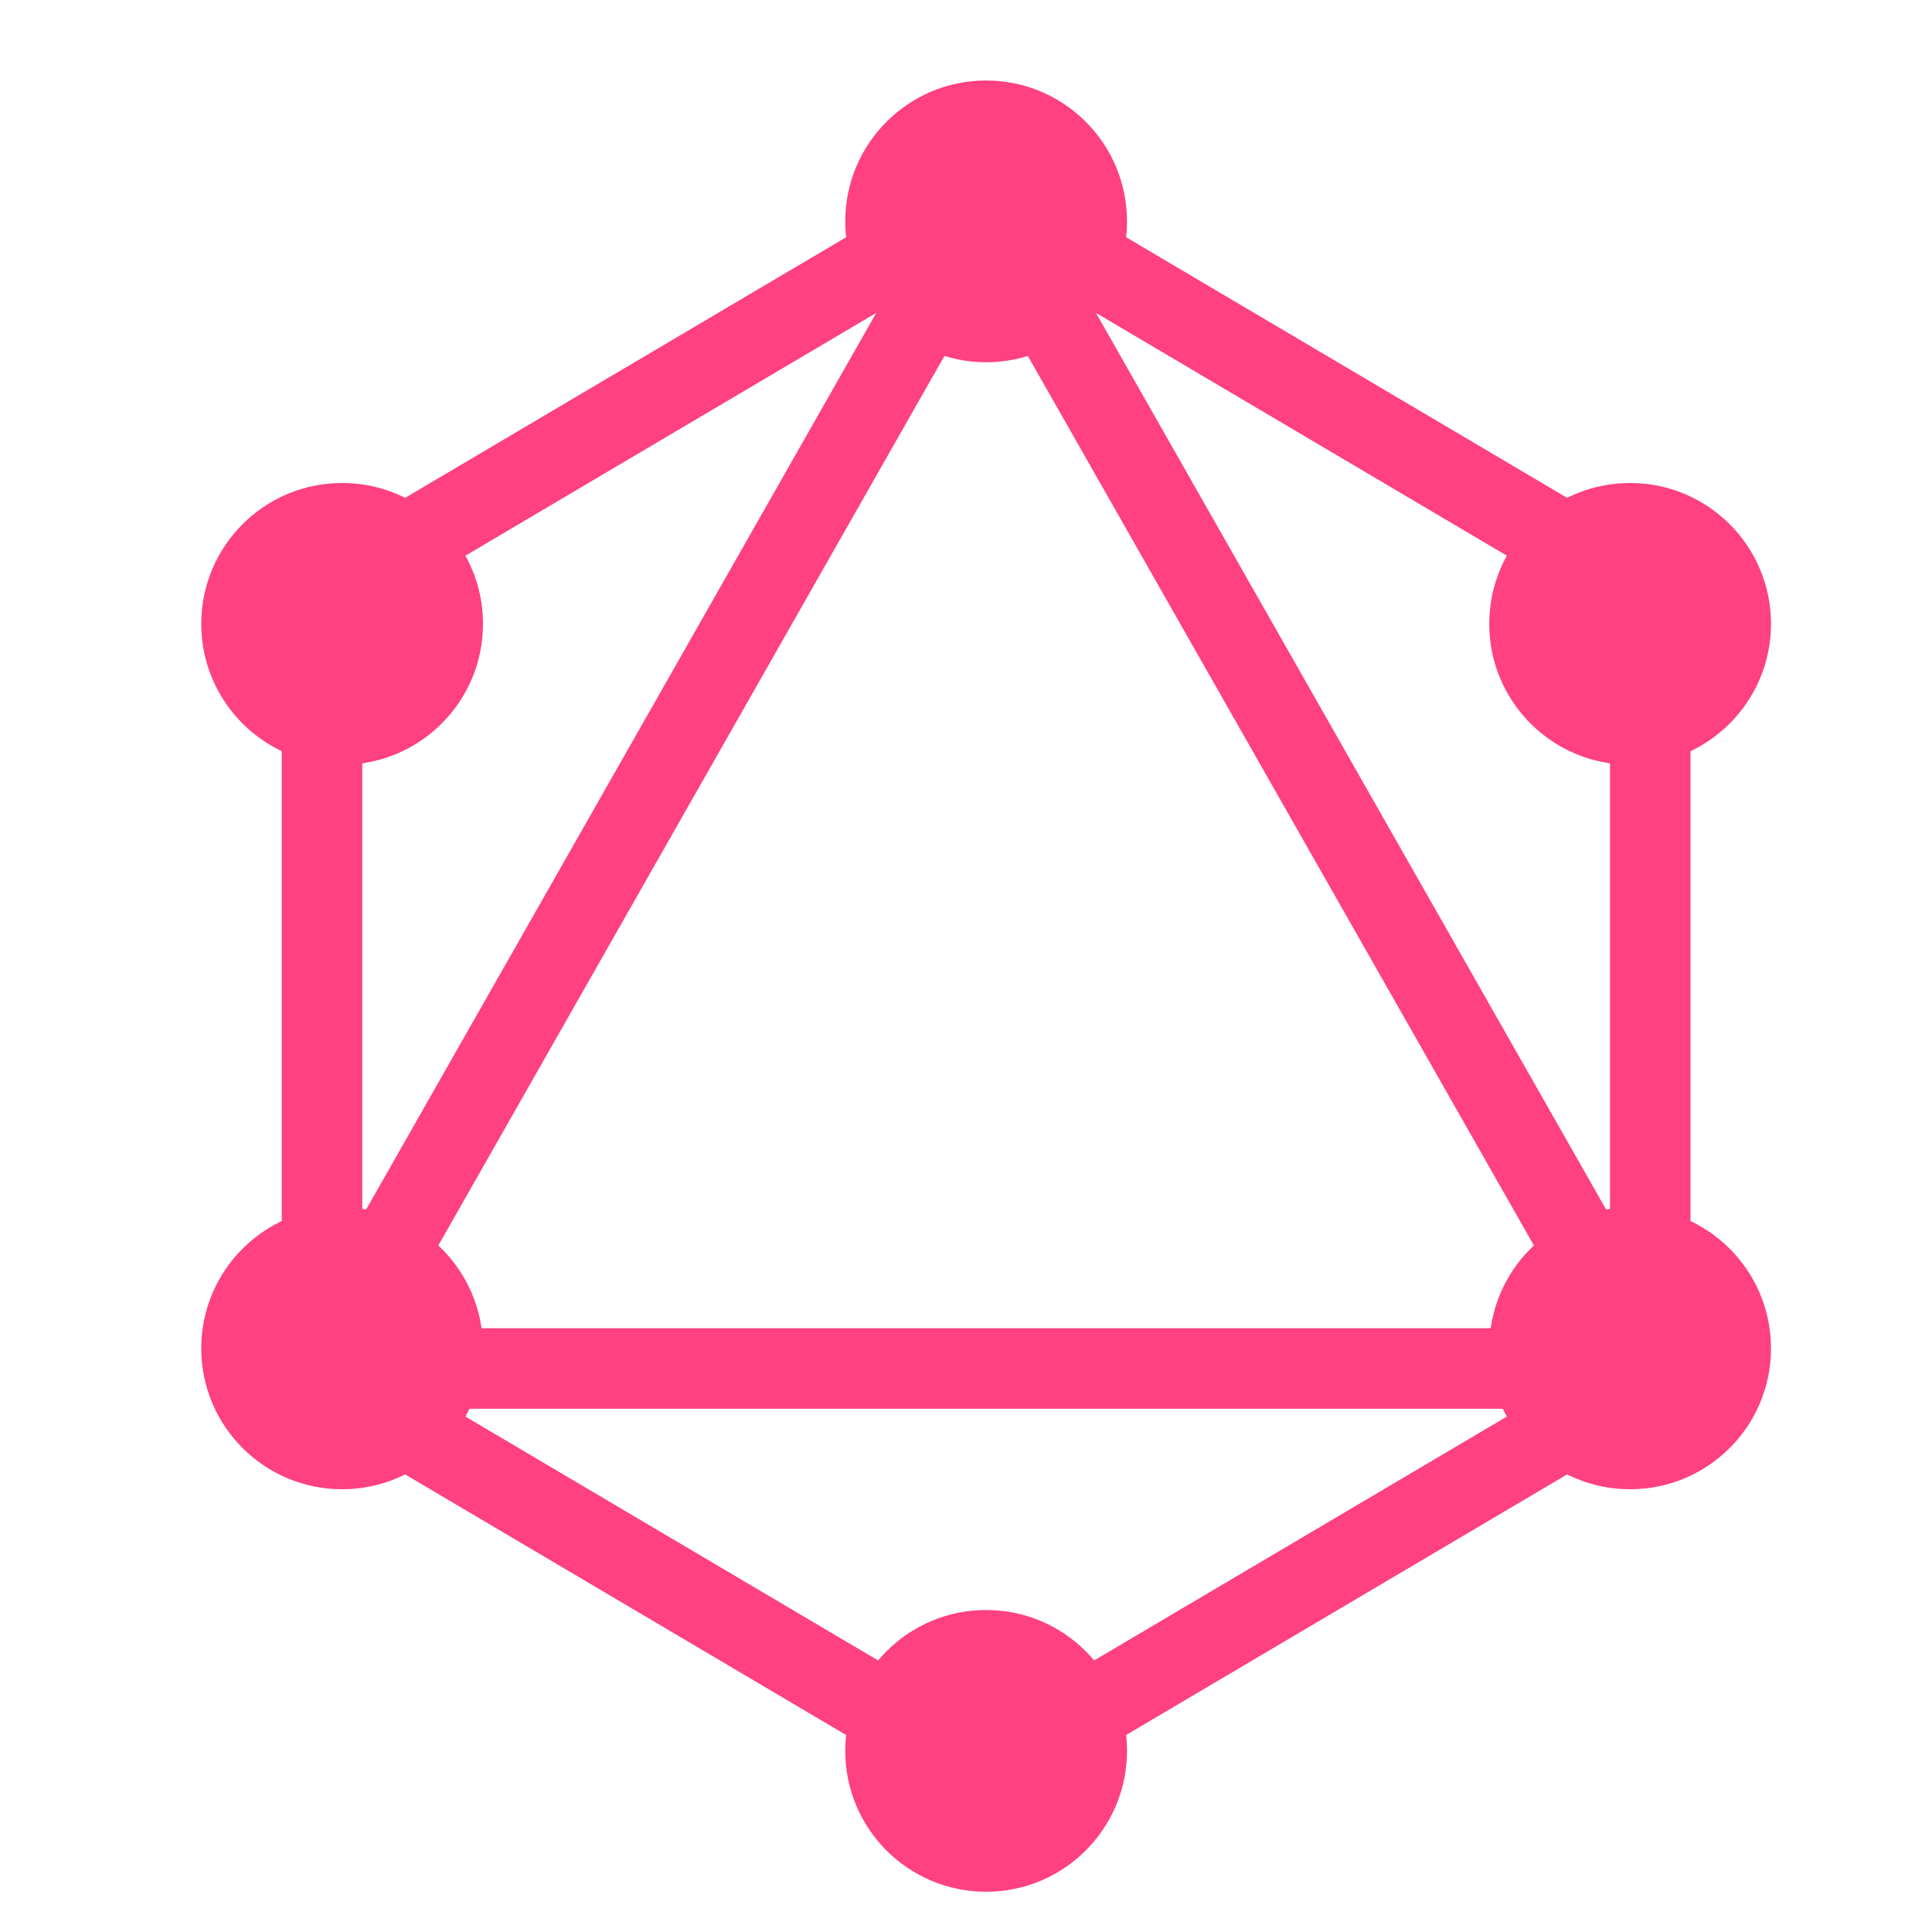
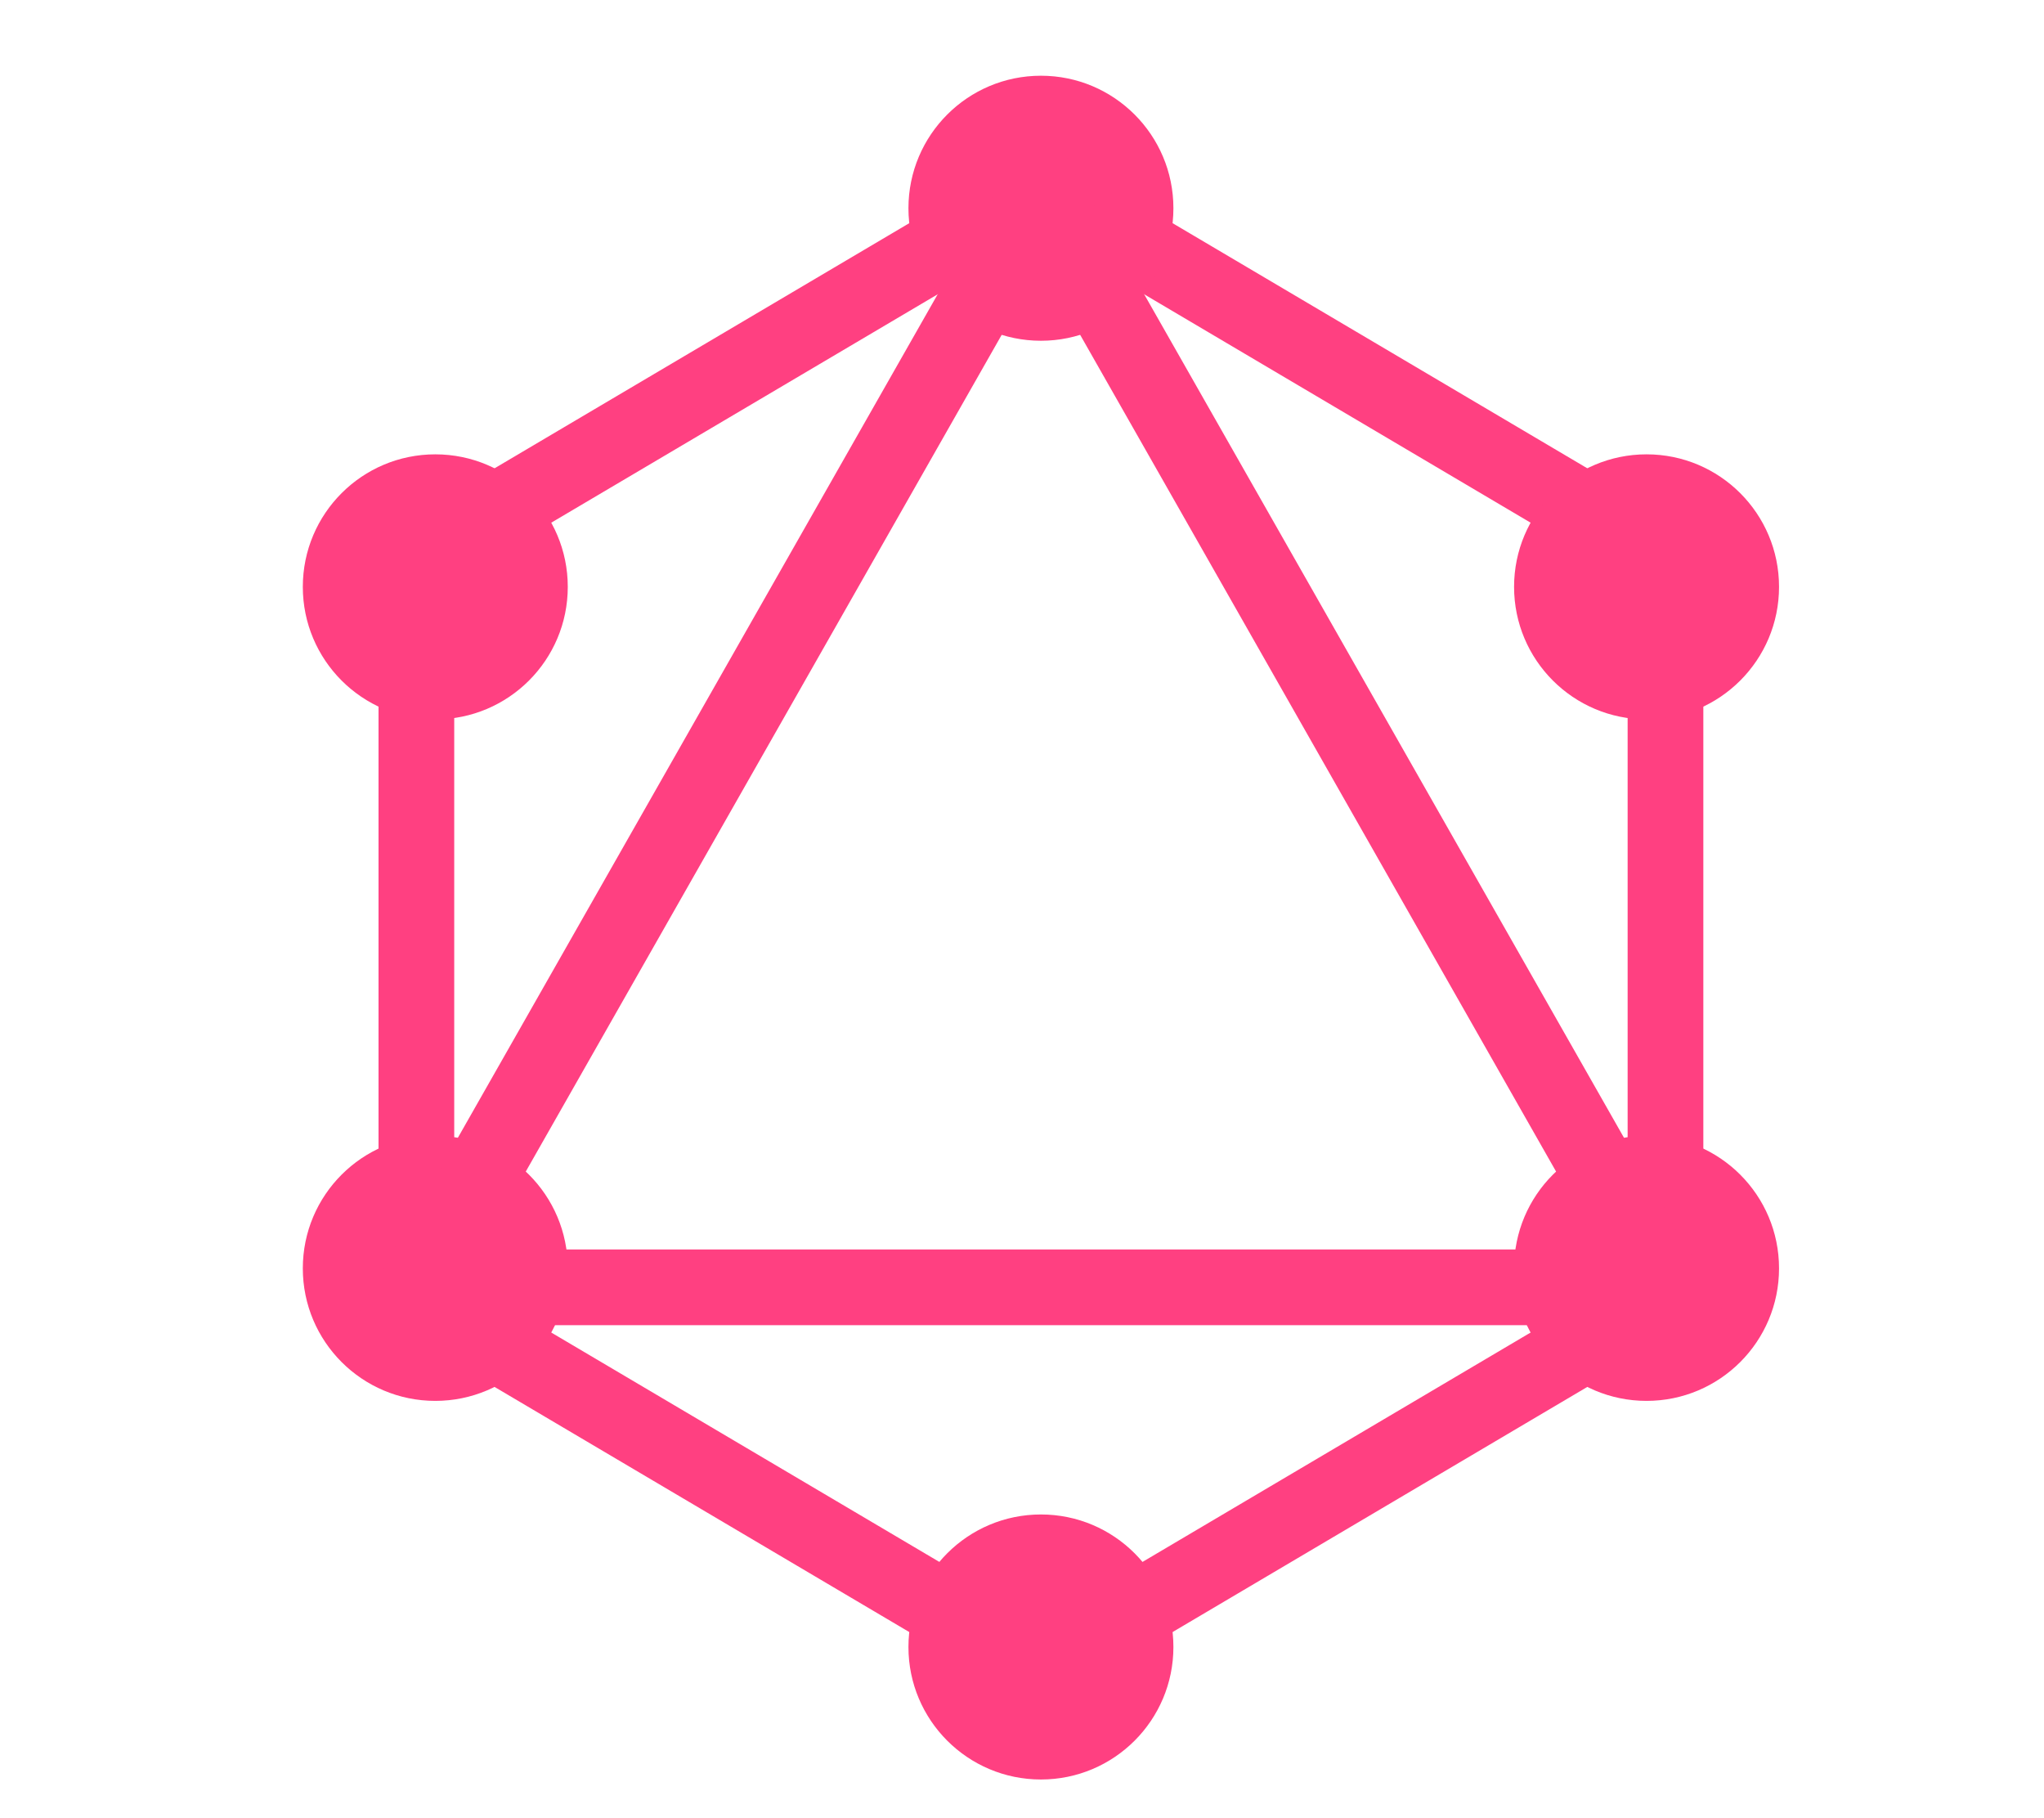
- <svg xmlns="http://www.w3.org/2000/svg" x="0px" y="0px" width="100" height="100" viewBox="0 0 48 48">
+ <svg xmlns="http://www.w3.org/2000/svg" x="0px" y="0px" width="27" height="24" viewBox="0 0 48 48">
  <path fill="#ff4081" d="M24.5,45.161L7,34.82V14.18L24.5,3.839L42,14.18V34.82L24.5,45.161z M9,33.68l15.5,9.159L40,33.68 V15.32L24.5,6.161L9,15.32V33.68z" />
  <circle cx="24.5" cy="5.5" r="3.5" fill="#ff4081" />
  <circle cx="24.5" cy="43.5" r="3.5" fill="#ff4081" />
  <circle cx="8.5" cy="33.5" r="3.5" fill="#ff4081" />
  <circle cx="40.5" cy="33.5" r="3.5" fill="#ff4081" />
  <circle cx="8.5" cy="15.5" r="3.5" fill="#ff4081" />
  <circle cx="40.5" cy="15.5" r="3.5" fill="#ff4081" />
  <path fill="#ff4081" d="M42.72,35H6.28L24.5,2.978L42.72,35z M9.72,33H39.28L24.5,7.022L9.72,33z" />
</svg>
